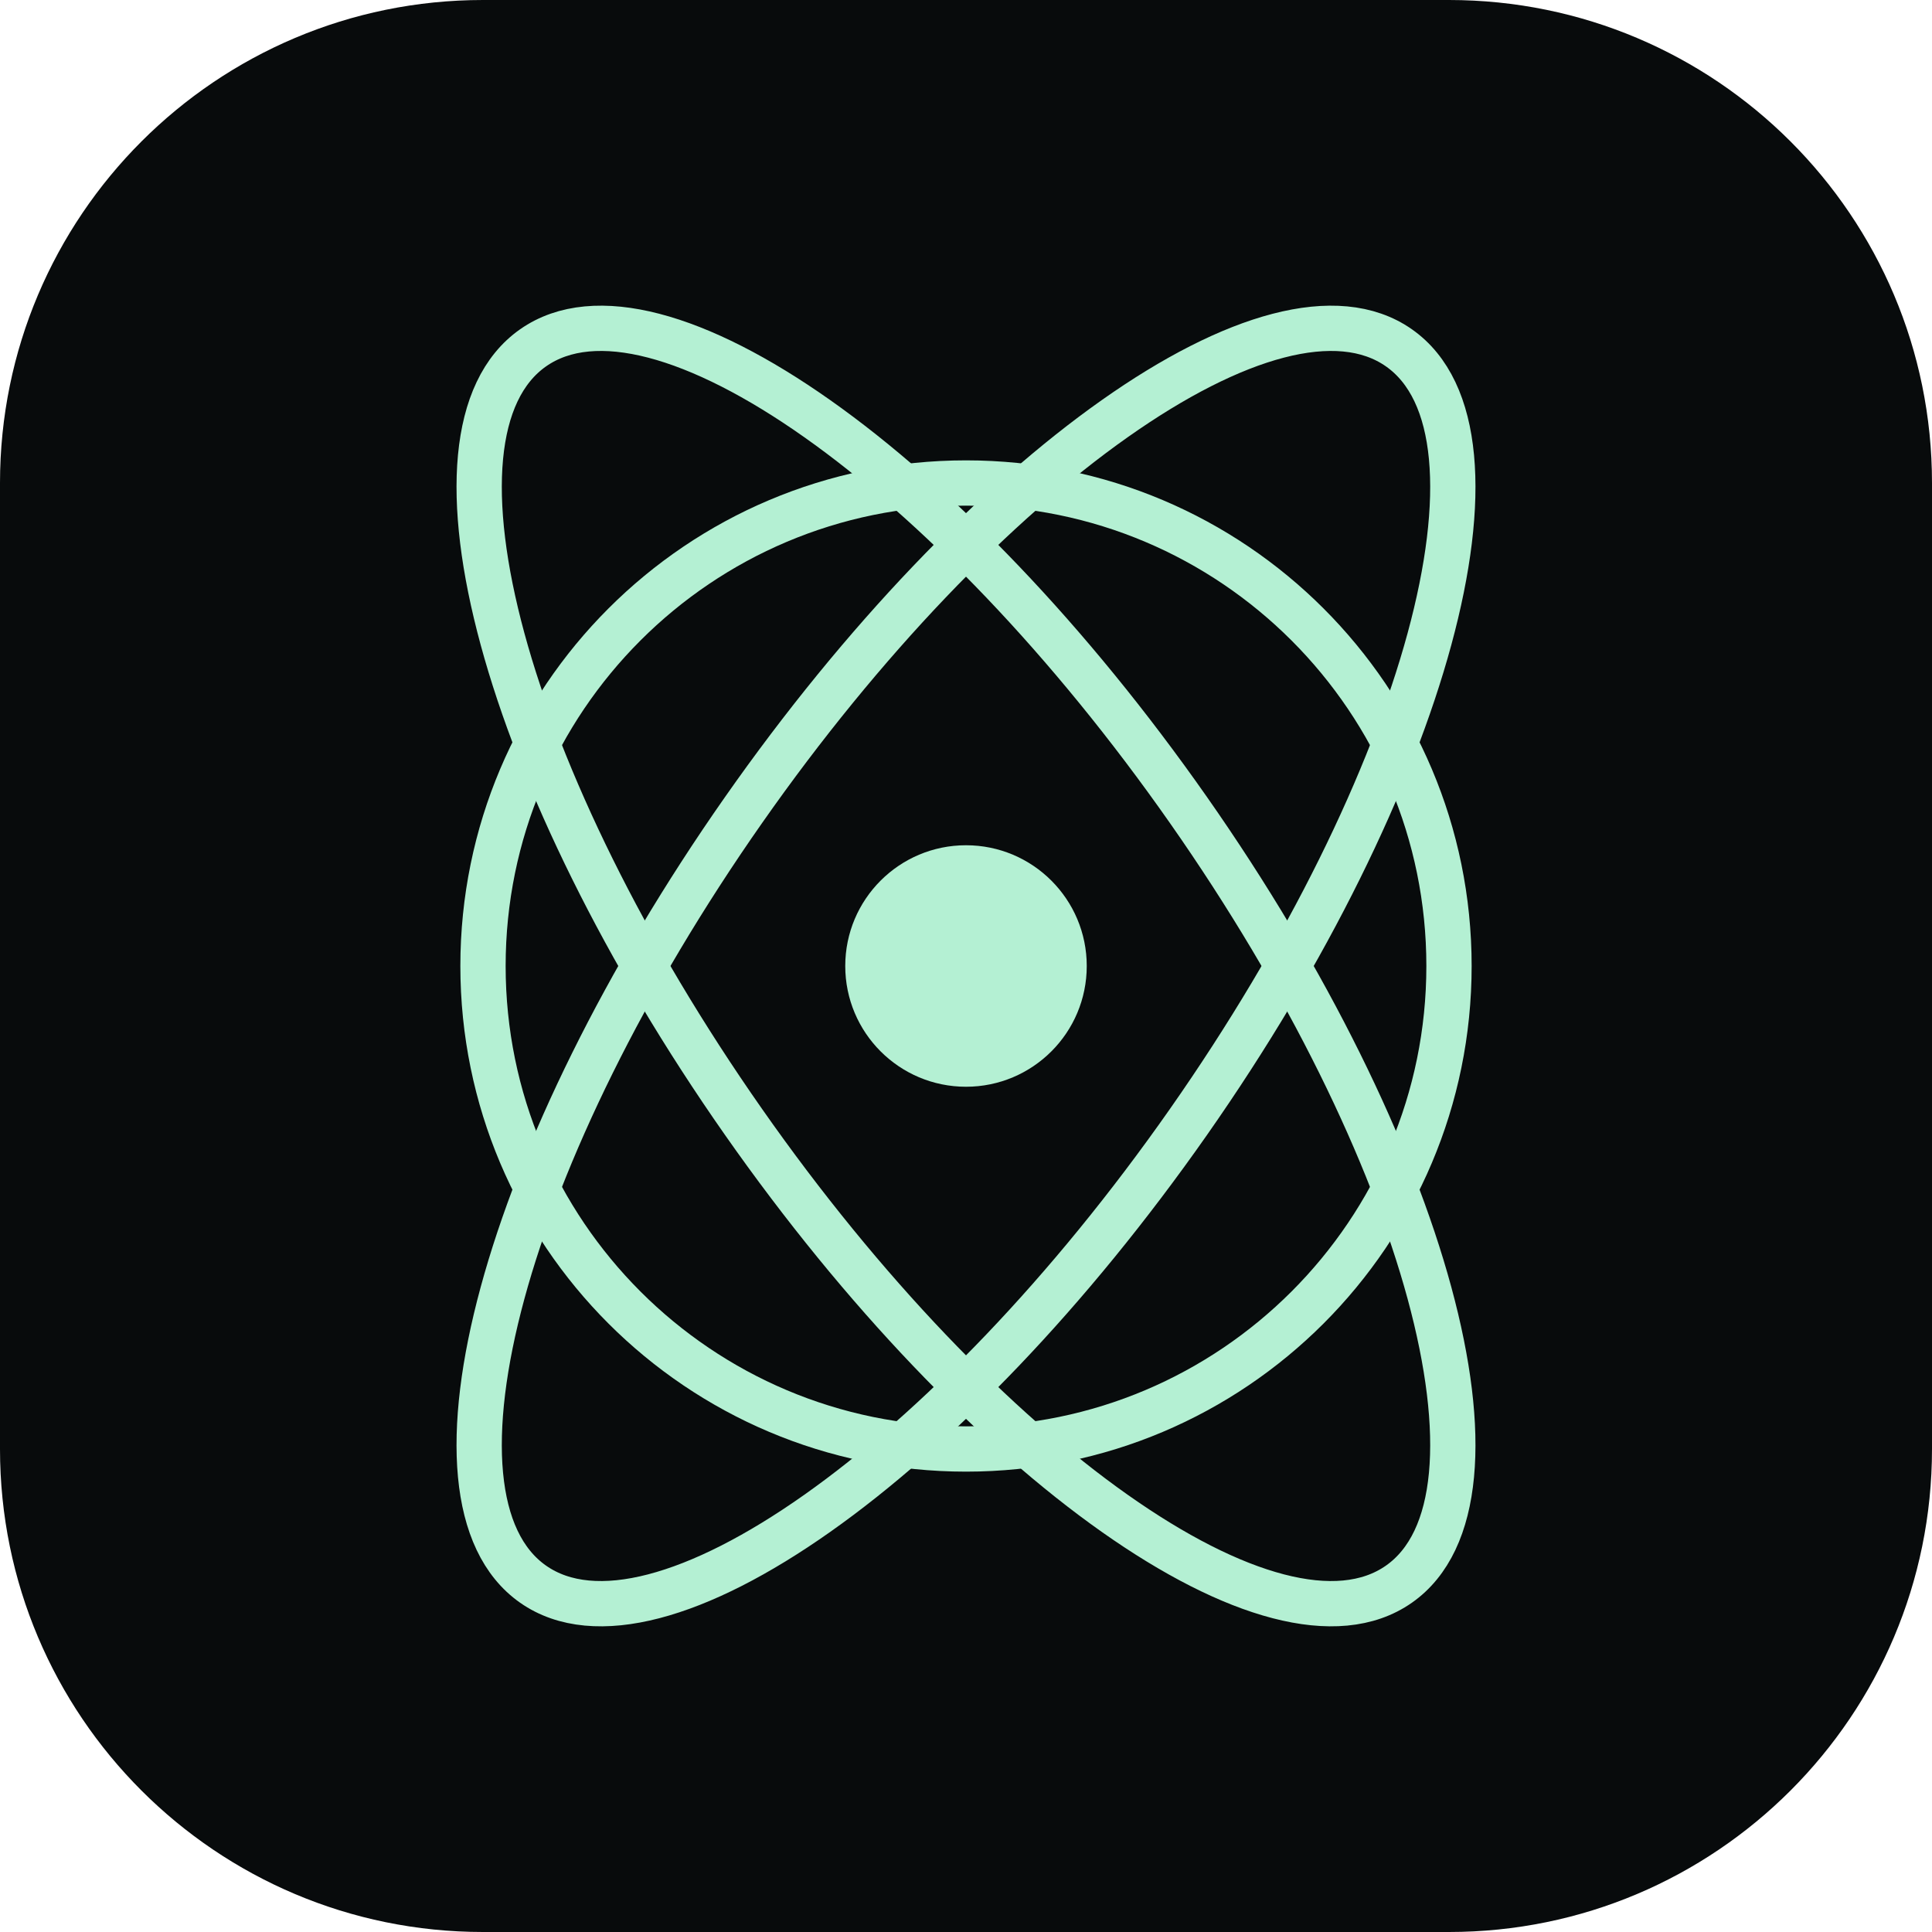
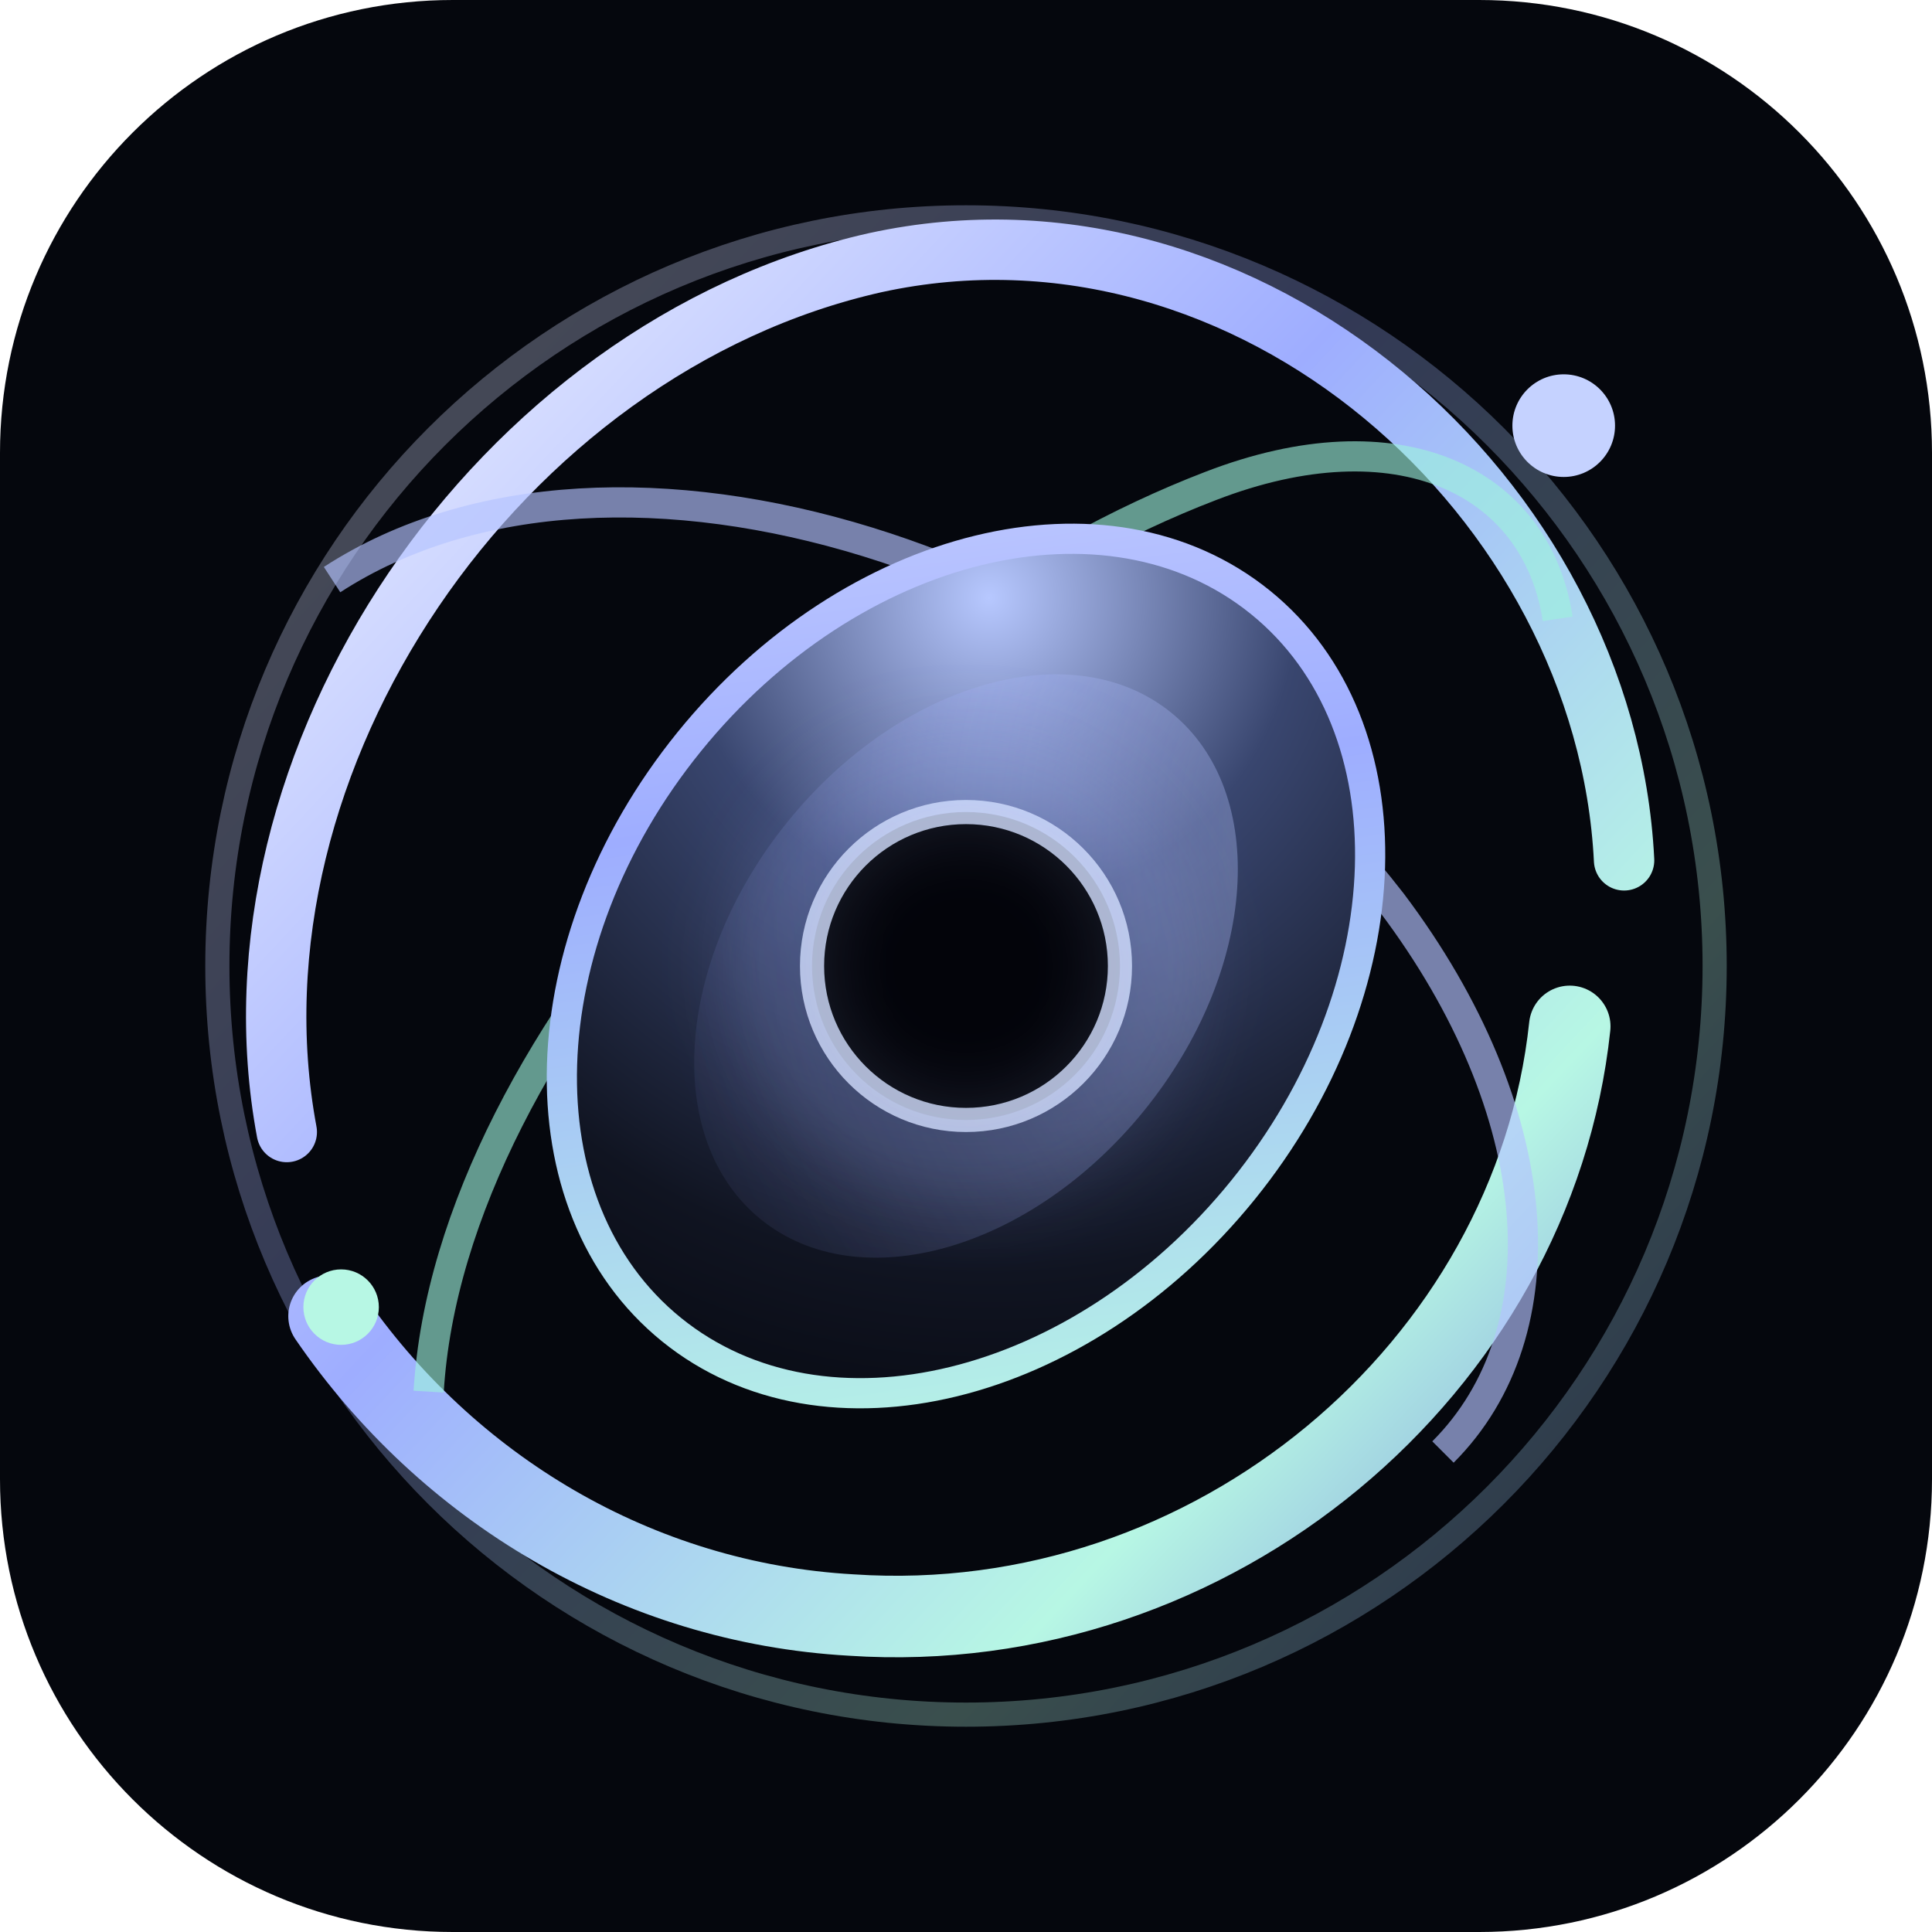
- <svg xmlns="http://www.w3.org/2000/svg" viewBox="0 0 64 64">
-   <rect width="64" height="64" rx="16" fill="#080b0c" />
-   <g fill="none" stroke="#b4f0d3" stroke-width="1.5">
-     <circle cx="32" cy="32" r="16" />
-     <ellipse cx="32" cy="32" rx="25" ry="9" transform="rotate(55 32 32)" />
-     <ellipse cx="32" cy="32" rx="25" ry="9" transform="rotate(-55 32 32)" />
-   </g>
-   <circle cx="32" cy="32" r="4" fill="#b4f0d3" />
+ <svg xmlns="http://www.w3.org/2000/svg" viewBox="0 0 64 64" fill="none">
+   <defs>
+     <linearGradient id="rim" x1="8" y1="9" x2="56" y2="54" gradientUnits="userSpaceOnUse">
+       <stop stop-color="#F3F6FF" />
+       <stop offset=".42" stop-color="#9EADFF" />
+       <stop offset=".76" stop-color="#B7F7E4" />
+       <stop offset="1" stop-color="#7586DE" />
+     </linearGradient>
+     <radialGradient id="core" cx="0" cy="0" r="1" gradientTransform="translate(25 22) rotate(58) scale(32)" gradientUnits="userSpaceOnUse">
+       <stop stop-color="#B7C8FF" />
+       <stop offset=".32" stop-color="#39466F" />
+       <stop offset=".7" stop-color="#101421" />
+       <stop offset="1" stop-color="#03040A" />
+     </radialGradient>
+     <radialGradient id="light" cx="0" cy="0" r="1" gradientTransform="translate(44 17) rotate(126) scale(34)" gradientUnits="userSpaceOnUse">
+       <stop stop-color="#C3D2FF" stop-opacity=".9" />
+       <stop offset="1" stop-color="#8D9DFF" stop-opacity="0" />
+     </radialGradient>
+     <filter id="glow" x="10" y="10" width="44" height="44" filterUnits="userSpaceOnUse">
+       <feGaussianBlur stdDeviation="1.5" />
+     </filter>
+   </defs>
+   <rect width="64" height="64" rx="15" fill="#05070D" />
+   <circle cx="32" cy="32" r="24.8" stroke="url(#rim)" stroke-opacity=".3" stroke-width=".8" />
+   <path d="M9.5 37.5C7.2 25.2 16.5 11.5 29 8.7C41.4 6 53.2 16.5 53.8 28.5" stroke="url(#rim)" stroke-width="2" stroke-linecap="round" />
+   <path d="M52 34C50.8 45.3 40.2 54.3 28.2 53.5C21.1 53.1 14.8 49.3 10.9 43.6" stroke="url(#rim)" stroke-width="2.7" stroke-linecap="round" />
+   <path d="M11 19.2C20.4 13.1 37.2 18.4 46.1 29.9C51.3 36.8 51.8 44.1 47.8 48.1" stroke="#B4C4FF" stroke-opacity=".65" stroke-width="1" />
+   <path d="M14.2 46.1C14.9 34.3 28.1 20.7 40.1 16.1C46.3 13.7 50.9 15.9 51.6 20.5" stroke="#9DF2DD" stroke-opacity=".62" stroke-width="1" />
+   <ellipse cx="32" cy="32" rx="11.8" ry="15.5" transform="rotate(39 32 32)" fill="url(#core)" stroke="url(#rim)" stroke-width="1" />
+   <ellipse cx="32" cy="32" rx="7.6" ry="10.8" transform="rotate(39 32 32)" fill="url(#light)" opacity=".55" />
+   <circle cx="32" cy="32" r="5.1" fill="#03040A" stroke="#D7E2FF" stroke-opacity=".8" stroke-width=".8" />
+   <circle cx="32" cy="32" r="6.3" stroke="#A9B8FF" stroke-opacity=".7" stroke-width=".6" filter="url(#glow)" />
+   <circle cx="51.8" cy="14.1" r="1.7" fill="#C5D2FF" />
+   <circle cx="11.3" cy="43.3" r="1.25" fill="#B7F7E4" />
</svg>
